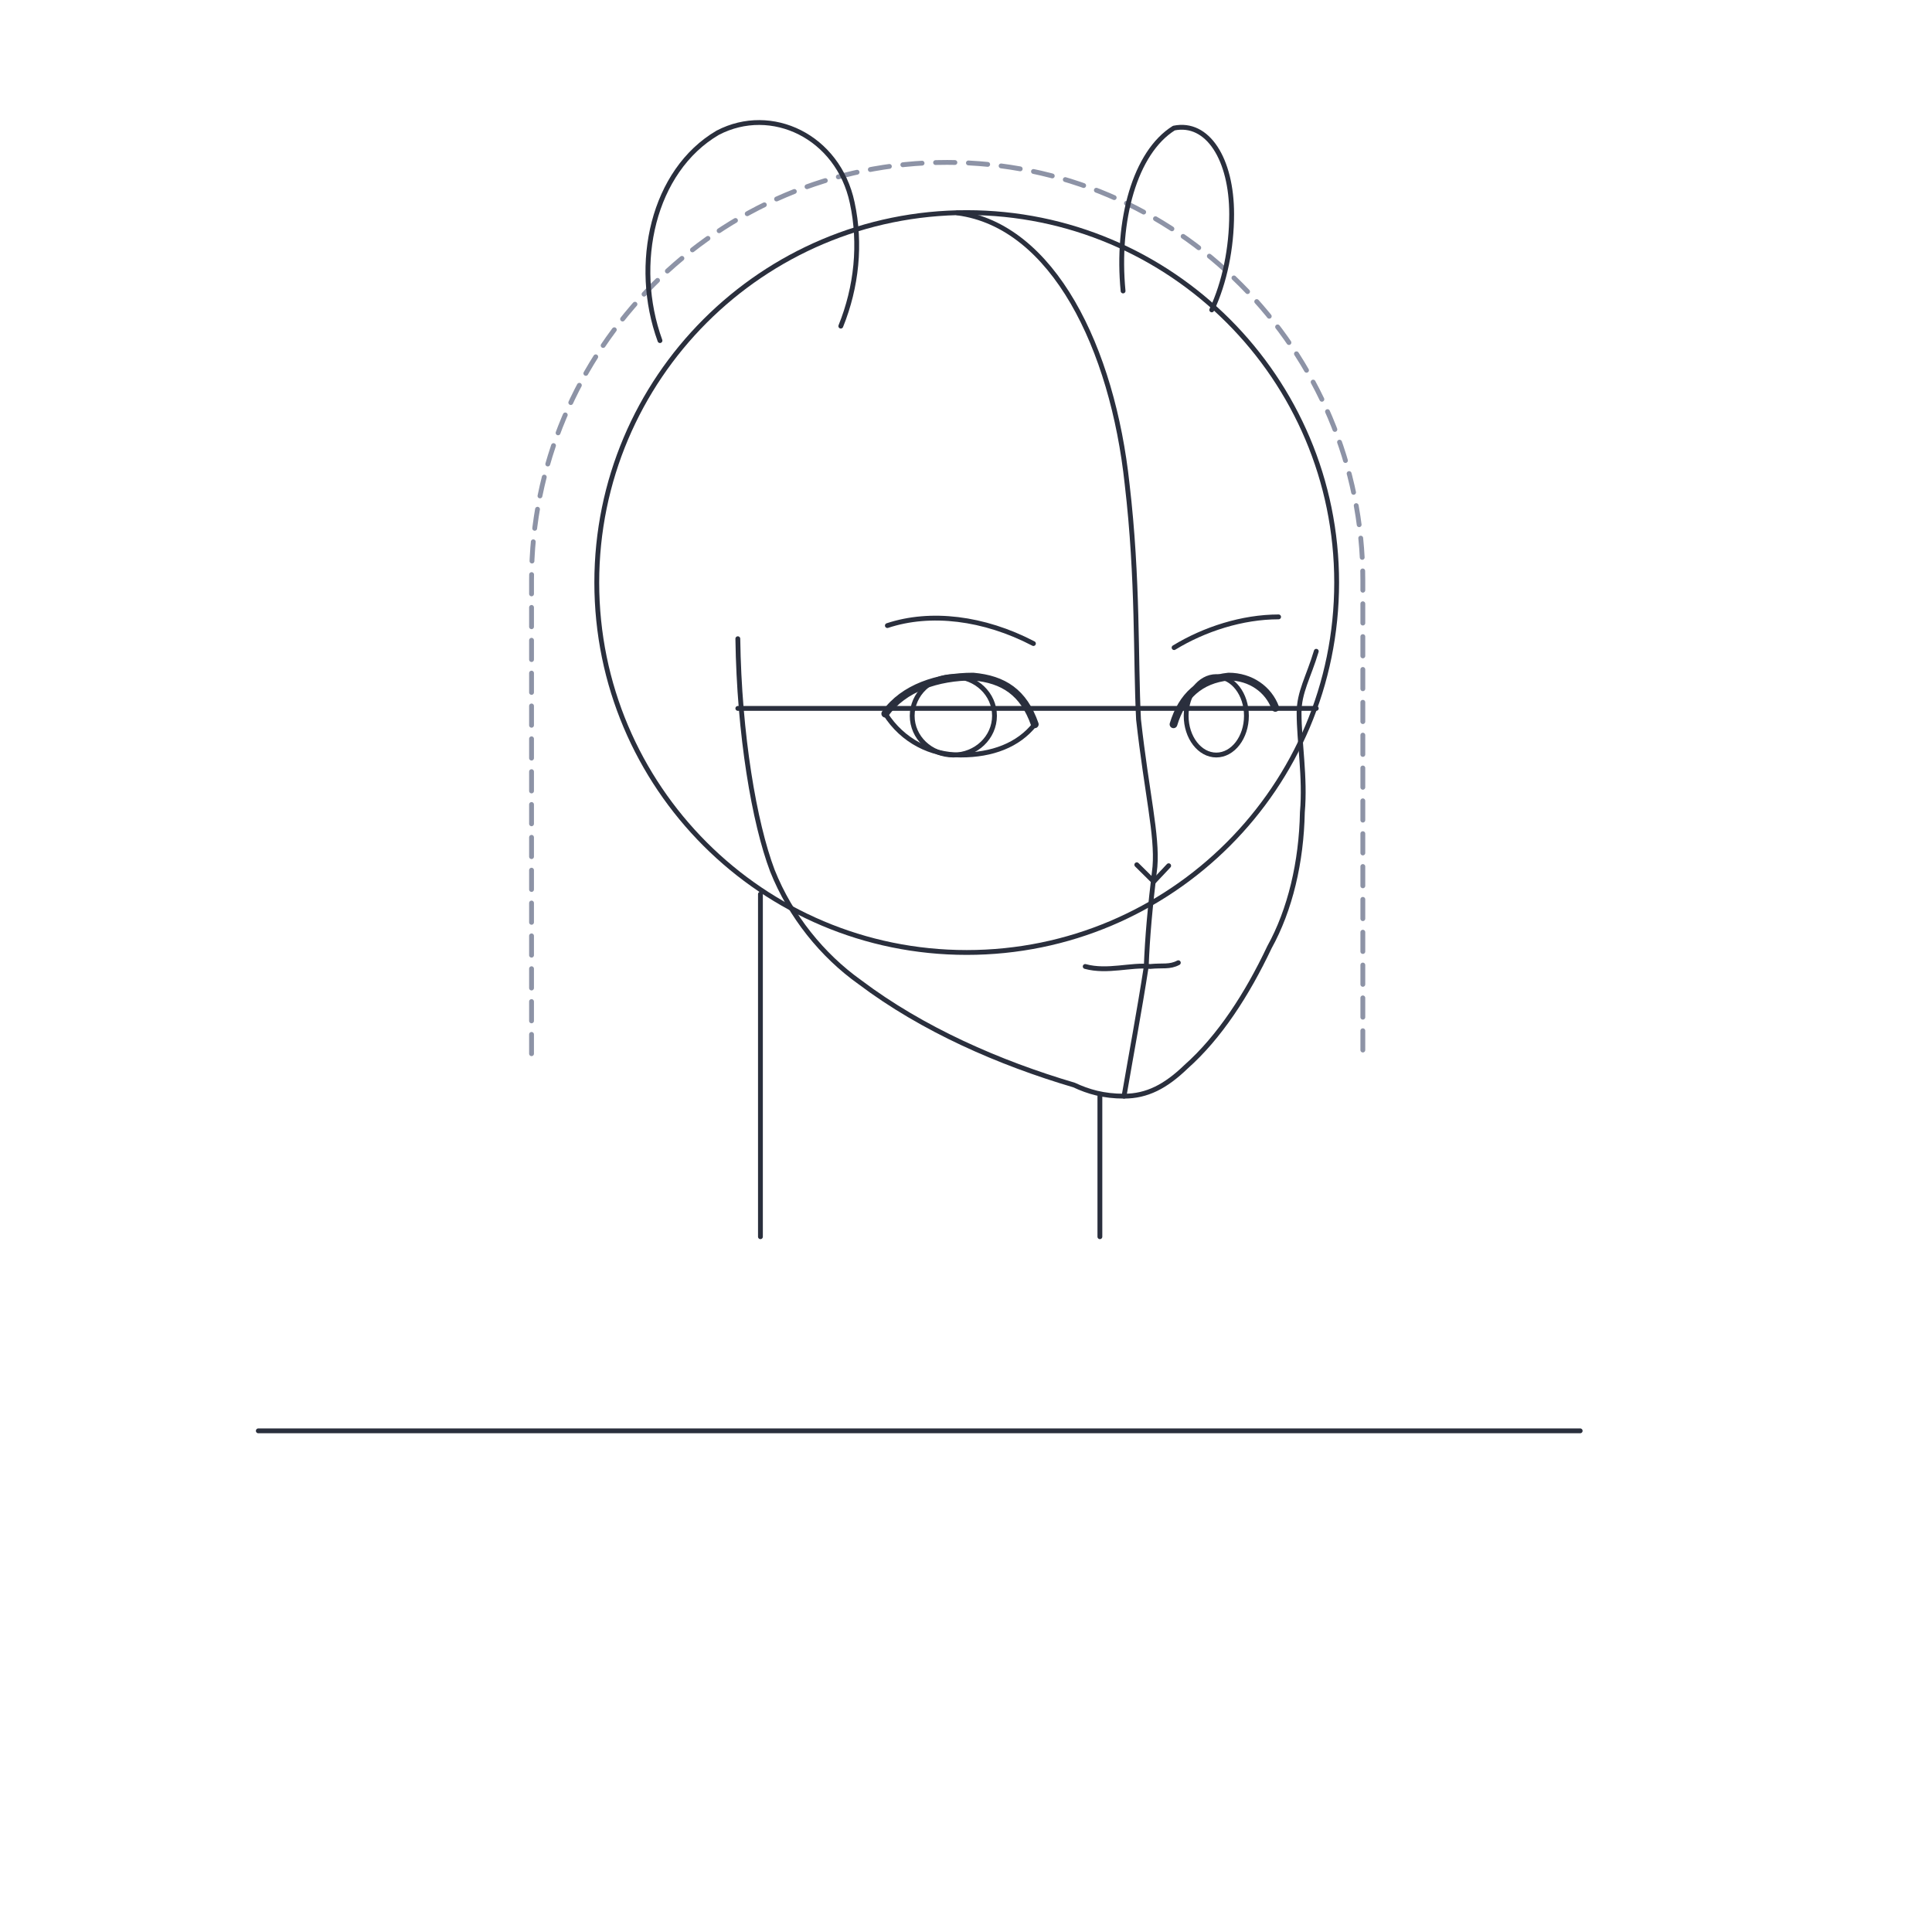
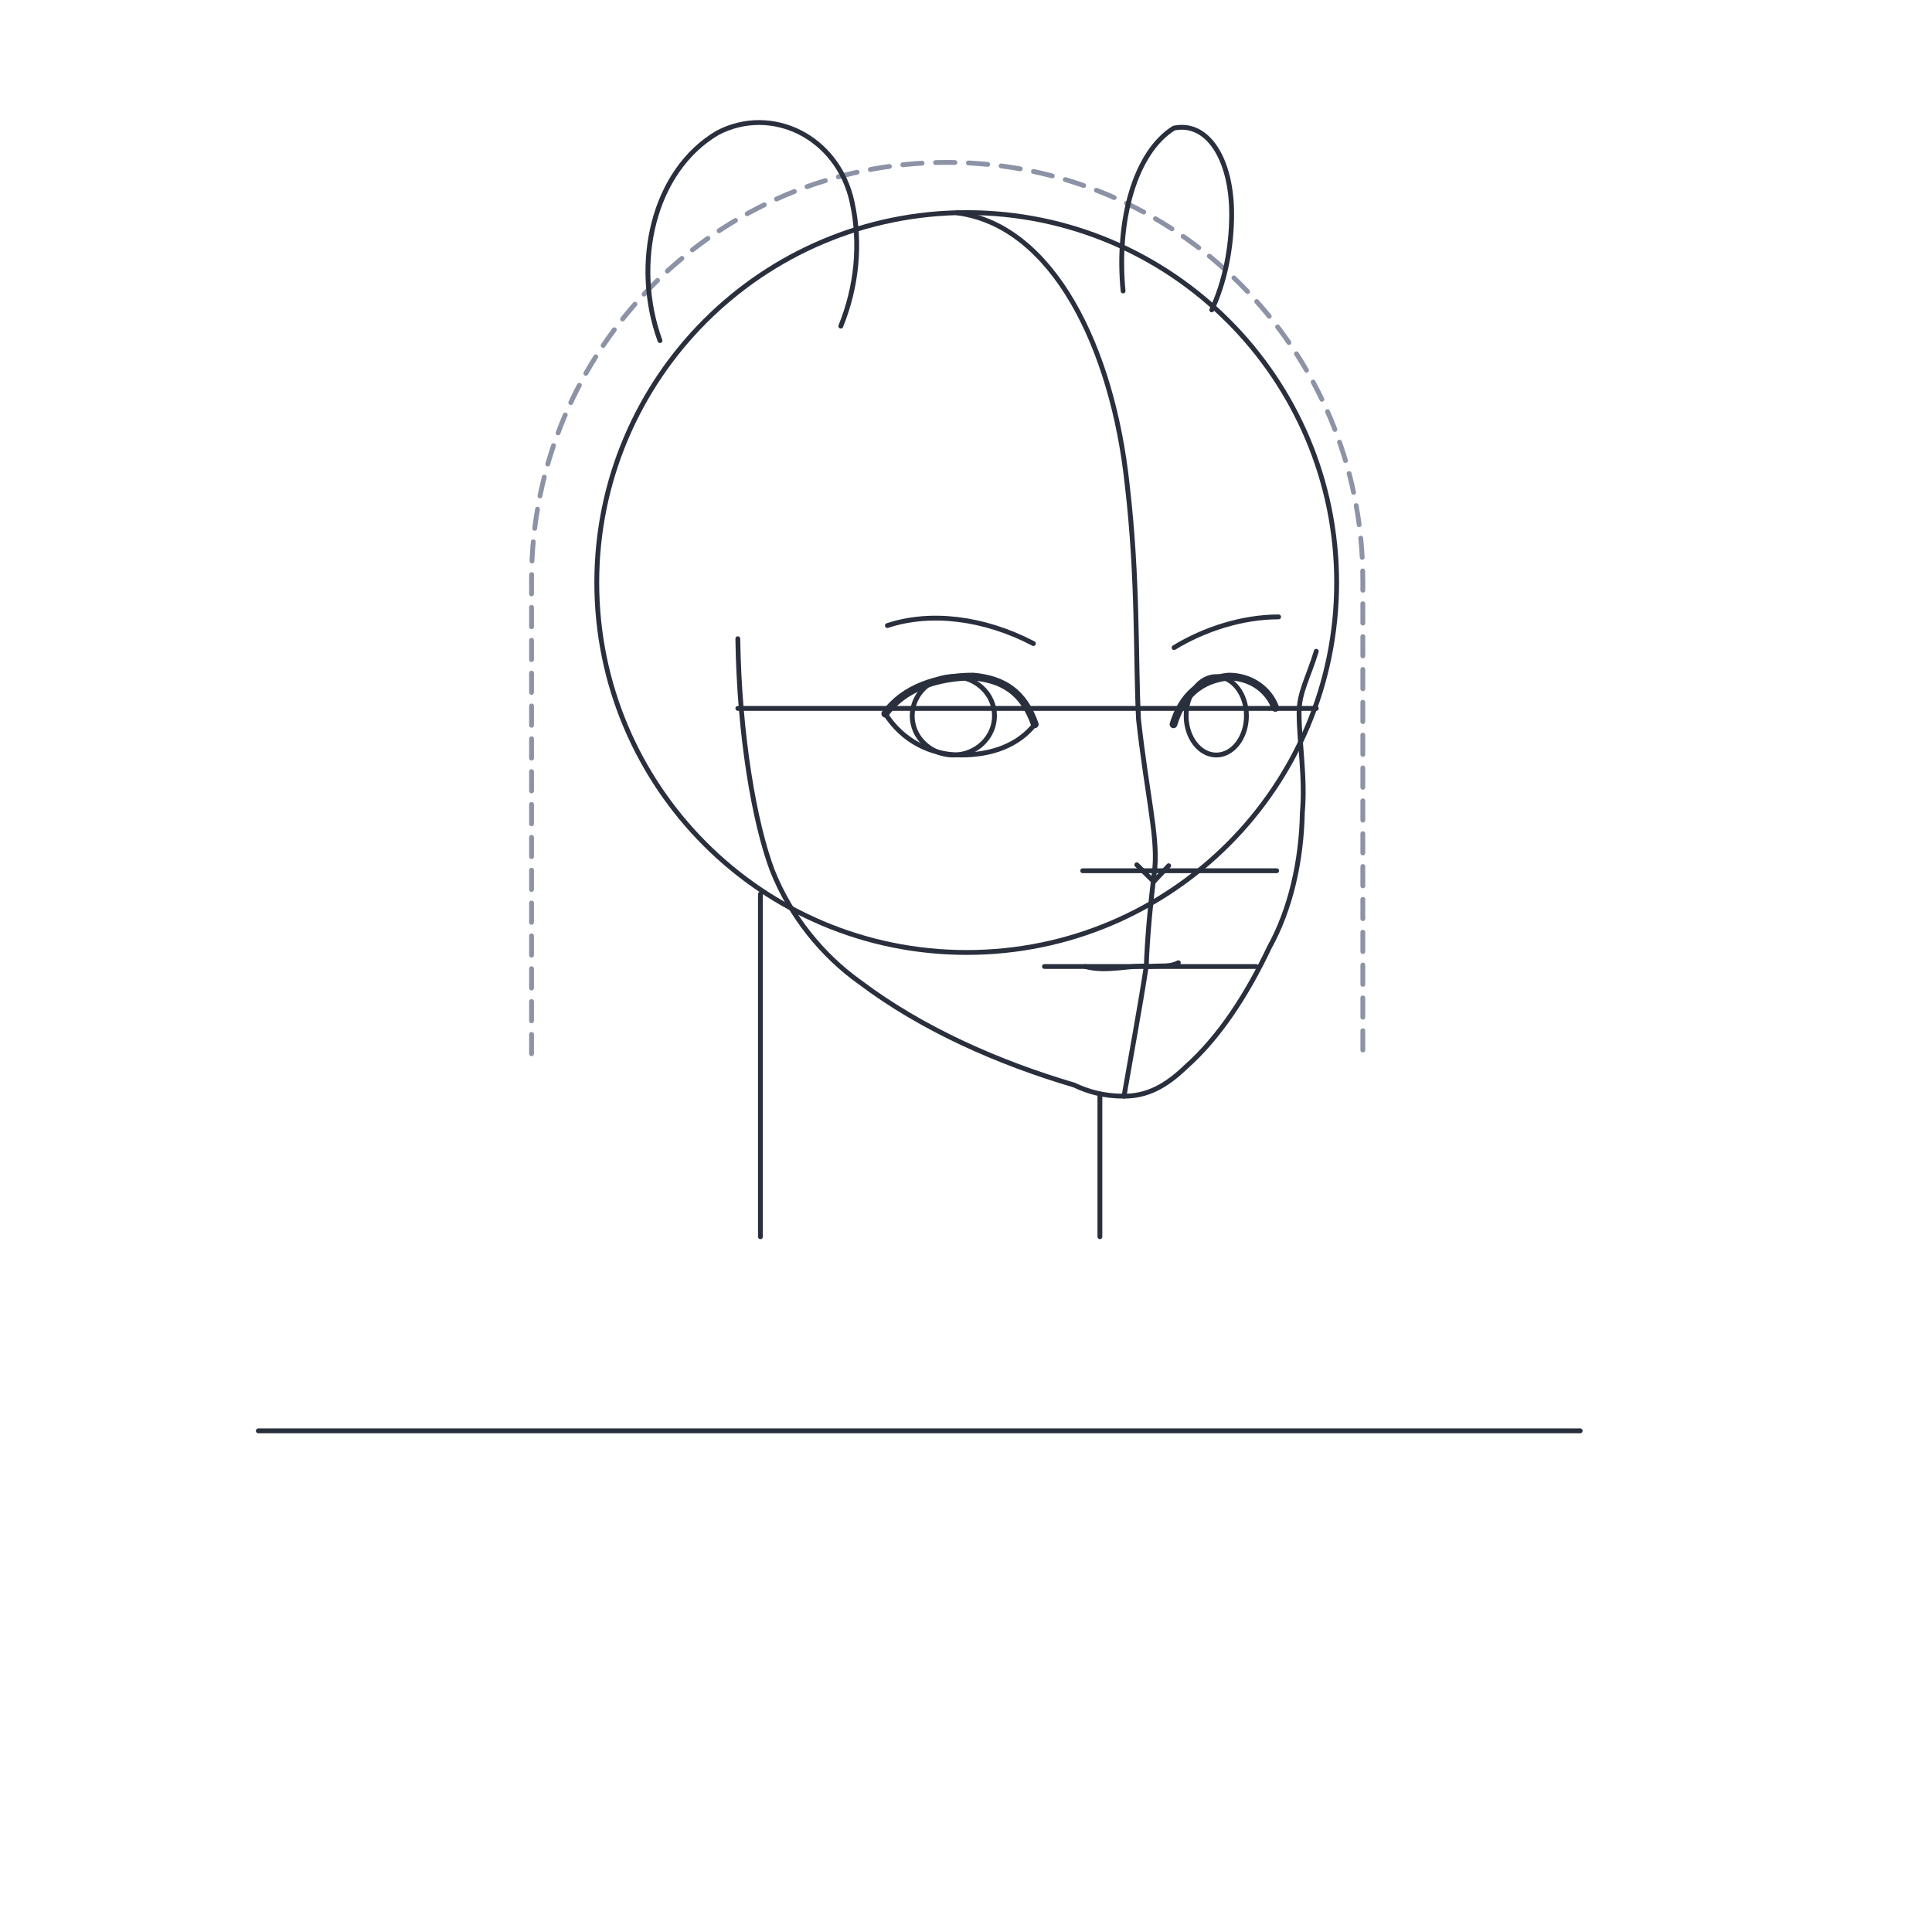
<svg xmlns="http://www.w3.org/2000/svg" width="1000" height="1000" viewBox="0 0 1000 1000">
  <g id="armature">
    <path id="hair-volume" d="M275.12 545.4 L275.12 300.333 C275.12 180.71 371.34 84.06 490.25 84.06 C608.69 84.06 705.4 180.71 705.4 300.333 L705.4 545.4" fill="none" stroke="#8d93a6" stroke-width="2.5" stroke-linecap="round" stroke-linejoin="round" stroke-dasharray="10 7" />
    <ellipse id="skull" cx="500.37" cy="301.52" rx="191.48" ry="191.48" fill="none" stroke="#2a2f3d" stroke-width="2.5" stroke-linecap="round" stroke-linejoin="round" />
    <path id="face-outline" d="M681.3 337.1 C677.25 350.6 672.4 358.2 672.4 368.9 C672.4 384.15 675.7 402.3 674.1 420.45 C673.6 446.2 667.8 470.9 657.05 490.3 C645.5 514.7 631.2 536.8 613.9 552.15 C603.3 562.4 593.6 567.37 581.8 567.37 C571.2 567.37 563.4 565.1 555.9 561.6 C517.3 550.2 477.6 532.9 445.1 508.4 C425.7 494.6 409.2 474.3 399.8 450.7 C390.4 425.9 382.6 380.2 381.9 330.6" fill="none" stroke="#2a2f3d" stroke-width="2.5" stroke-linecap="round" stroke-linejoin="round" />
    <path id="centre-line" d="M495.5 110.2 C545.1 116.7 575.9 180.3 583.4 250.6 C589.2 300.1 587.7 340.8 589.3 372.4 C593.6 410.9 599.1 432.2 597.8 448.6 C595.2 470.4 593.9 484.7 593.3 500.25 C589.6 524.1 585.4 546.3 581.8 567.37" fill="none" stroke="#2a2f3d" stroke-width="2.5" stroke-linecap="round" stroke-linejoin="round" />
-     <line id="eye-line" x1="381.9" y1="366.667" x2="681.3" y2="366.667" fill="none" stroke="#2a2f3d" stroke-width="2.5" stroke-linecap="round" stroke-linejoin="round" />
+     <line id="eye-level-line" x1="381.9" y1="366.667" x2="681.3" y2="366.667" fill="none" stroke="#2a2f3d" stroke-width="2.5" stroke-linecap="round" stroke-linejoin="round" />
+     <line id="nose-level-line" x1="560.4" y1="450.7" x2="660.8" y2="450.7" fill="none" stroke="#2a2f3d" stroke-width="2.5" stroke-linecap="round" stroke-linejoin="round" />
+     <line id="mouth-level-line" x1="540.6" y1="500.25" x2="650.2" y2="500.25" fill="none" stroke="#2a2f3d" stroke-width="2.5" stroke-linecap="round" stroke-linejoin="round" />
    <g id="eye-right">
      <path id="eye-opening-right" d="M458.2 369.4 C467.6 356.1 485.3 350.2 503.7 350.2 C519.4 351.6 529.8 358.3 535.6 374.9 C527.1 385.7 513.5 390.8 497.3 390.8 C481.9 390.8 467.2 383.6 458.2 369.4 Z" fill="none" stroke="#2a2f3d" stroke-width="2.5" stroke-linecap="round" stroke-linejoin="round" />
      <path id="lid-line-right" d="M458.2 369.4 C467.6 356.1 485.3 350.2 503.7 350.2 C519.4 351.6 529.8 358.3 535.6 374.9" fill="none" stroke="#2a2f3d" stroke-width="4" stroke-linecap="round" stroke-linejoin="round" />
      <ellipse id="iris-right" cx="493.45" cy="370.5" rx="21.3" ry="20.3" fill="none" stroke="#2a2f3d" stroke-width="2.5" stroke-linecap="round" stroke-linejoin="round" />
    </g>
    <g id="eye-left">
      <path id="eye-opening-left" d="M607.4 374.9 C611.8 360.3 621.2 351.7 635.9 350.2 C647.3 350.2 656.6 356.8 660.1 366.4 C657.5 379.2 647.9 388.6 635.9 390.8 C623.2 391.4 613.7 385.5 607.4 374.9 Z" fill="none" stroke="#2a2f3d" stroke-width="2.5" stroke-linecap="round" stroke-linejoin="round" display="none" />
      <path id="lid-line-left" d="M607.4 374.9 C611.8 360.3 621.2 351.7 635.9 350.2 C647.3 350.2 656.6 356.8 660.1 366.4" fill="none" stroke="#2a2f3d" stroke-width="4" stroke-linecap="round" stroke-linejoin="round" />
      <ellipse id="iris-left" cx="629.55" cy="370.5" rx="15.6" ry="20.3" fill="none" stroke="#2a2f3d" stroke-width="2.5" stroke-linecap="round" stroke-linejoin="round" />
    </g>
    <path id="brow-line-right" d="M459.3 323.8 C481.6 316.4 509.2 319.7 534.9 333.1" fill="none" stroke="#2a2f3d" stroke-width="2.5" stroke-linecap="round" stroke-linejoin="round" />
    <path id="brow-line-left" d="M607.7 335.2 C623.4 325.6 643.1 319.3 661.8 319.3" fill="none" stroke="#2a2f3d" stroke-width="2.5" stroke-linecap="round" stroke-linejoin="round" />
    <polyline id="nose-mark" points="588.4,447.6 597.2,456.3 604.9,448.1" fill="none" stroke="#2a2f3d" stroke-width="2.5" stroke-linecap="round" stroke-linejoin="round" />
    <path id="mouth-line" d="M561.7 500.25 C573.2 503.4 585.6 499.1 595.3 500.25 C601.8 499.6 605.4 500.7 609.9 498.3" fill="none" stroke="#2a2f3d" stroke-width="2.5" stroke-linecap="round" stroke-linejoin="round" />
    <path id="ear-right" d="M341.6 176.3 C327.2 136.8 337.9 88.4 371.5 68.7 C399.3 54.2 433.8 70.6 441.1 104.9 C445.7 126.2 443.4 148.5 435.2 168.8" fill="none" stroke="#2a2f3d" stroke-width="2.5" stroke-linecap="round" stroke-linejoin="round" />
    <path id="ear-left" d="M581.3 150.6 C577.8 114.2 587.4 78.9 607.6 66.3 C625.1 62.7 637.5 82.4 637.5 110.8 C637.5 128.3 633.9 146.1 627.2 160.4" fill="none" stroke="#2a2f3d" stroke-width="2.5" stroke-linecap="round" stroke-linejoin="round" />
    <g id="neck">
      <line id="neck-right" x1="393.6" y1="462.8" x2="393.6" y2="640.125" fill="none" stroke="#2a2f3d" stroke-width="2.5" stroke-linecap="round" stroke-linejoin="round" />
      <line id="neck-left" x1="569.3" y1="567.37" x2="569.3" y2="640.125" fill="none" stroke="#2a2f3d" stroke-width="2.5" stroke-linecap="round" stroke-linejoin="round" />
    </g>
    <line id="shoulder-line" x1="133.7" y1="740.6" x2="817.9" y2="740.6" fill="none" stroke="#2a2f3d" stroke-width="2.5" stroke-linecap="round" stroke-linejoin="round" />
  </g>
</svg>
